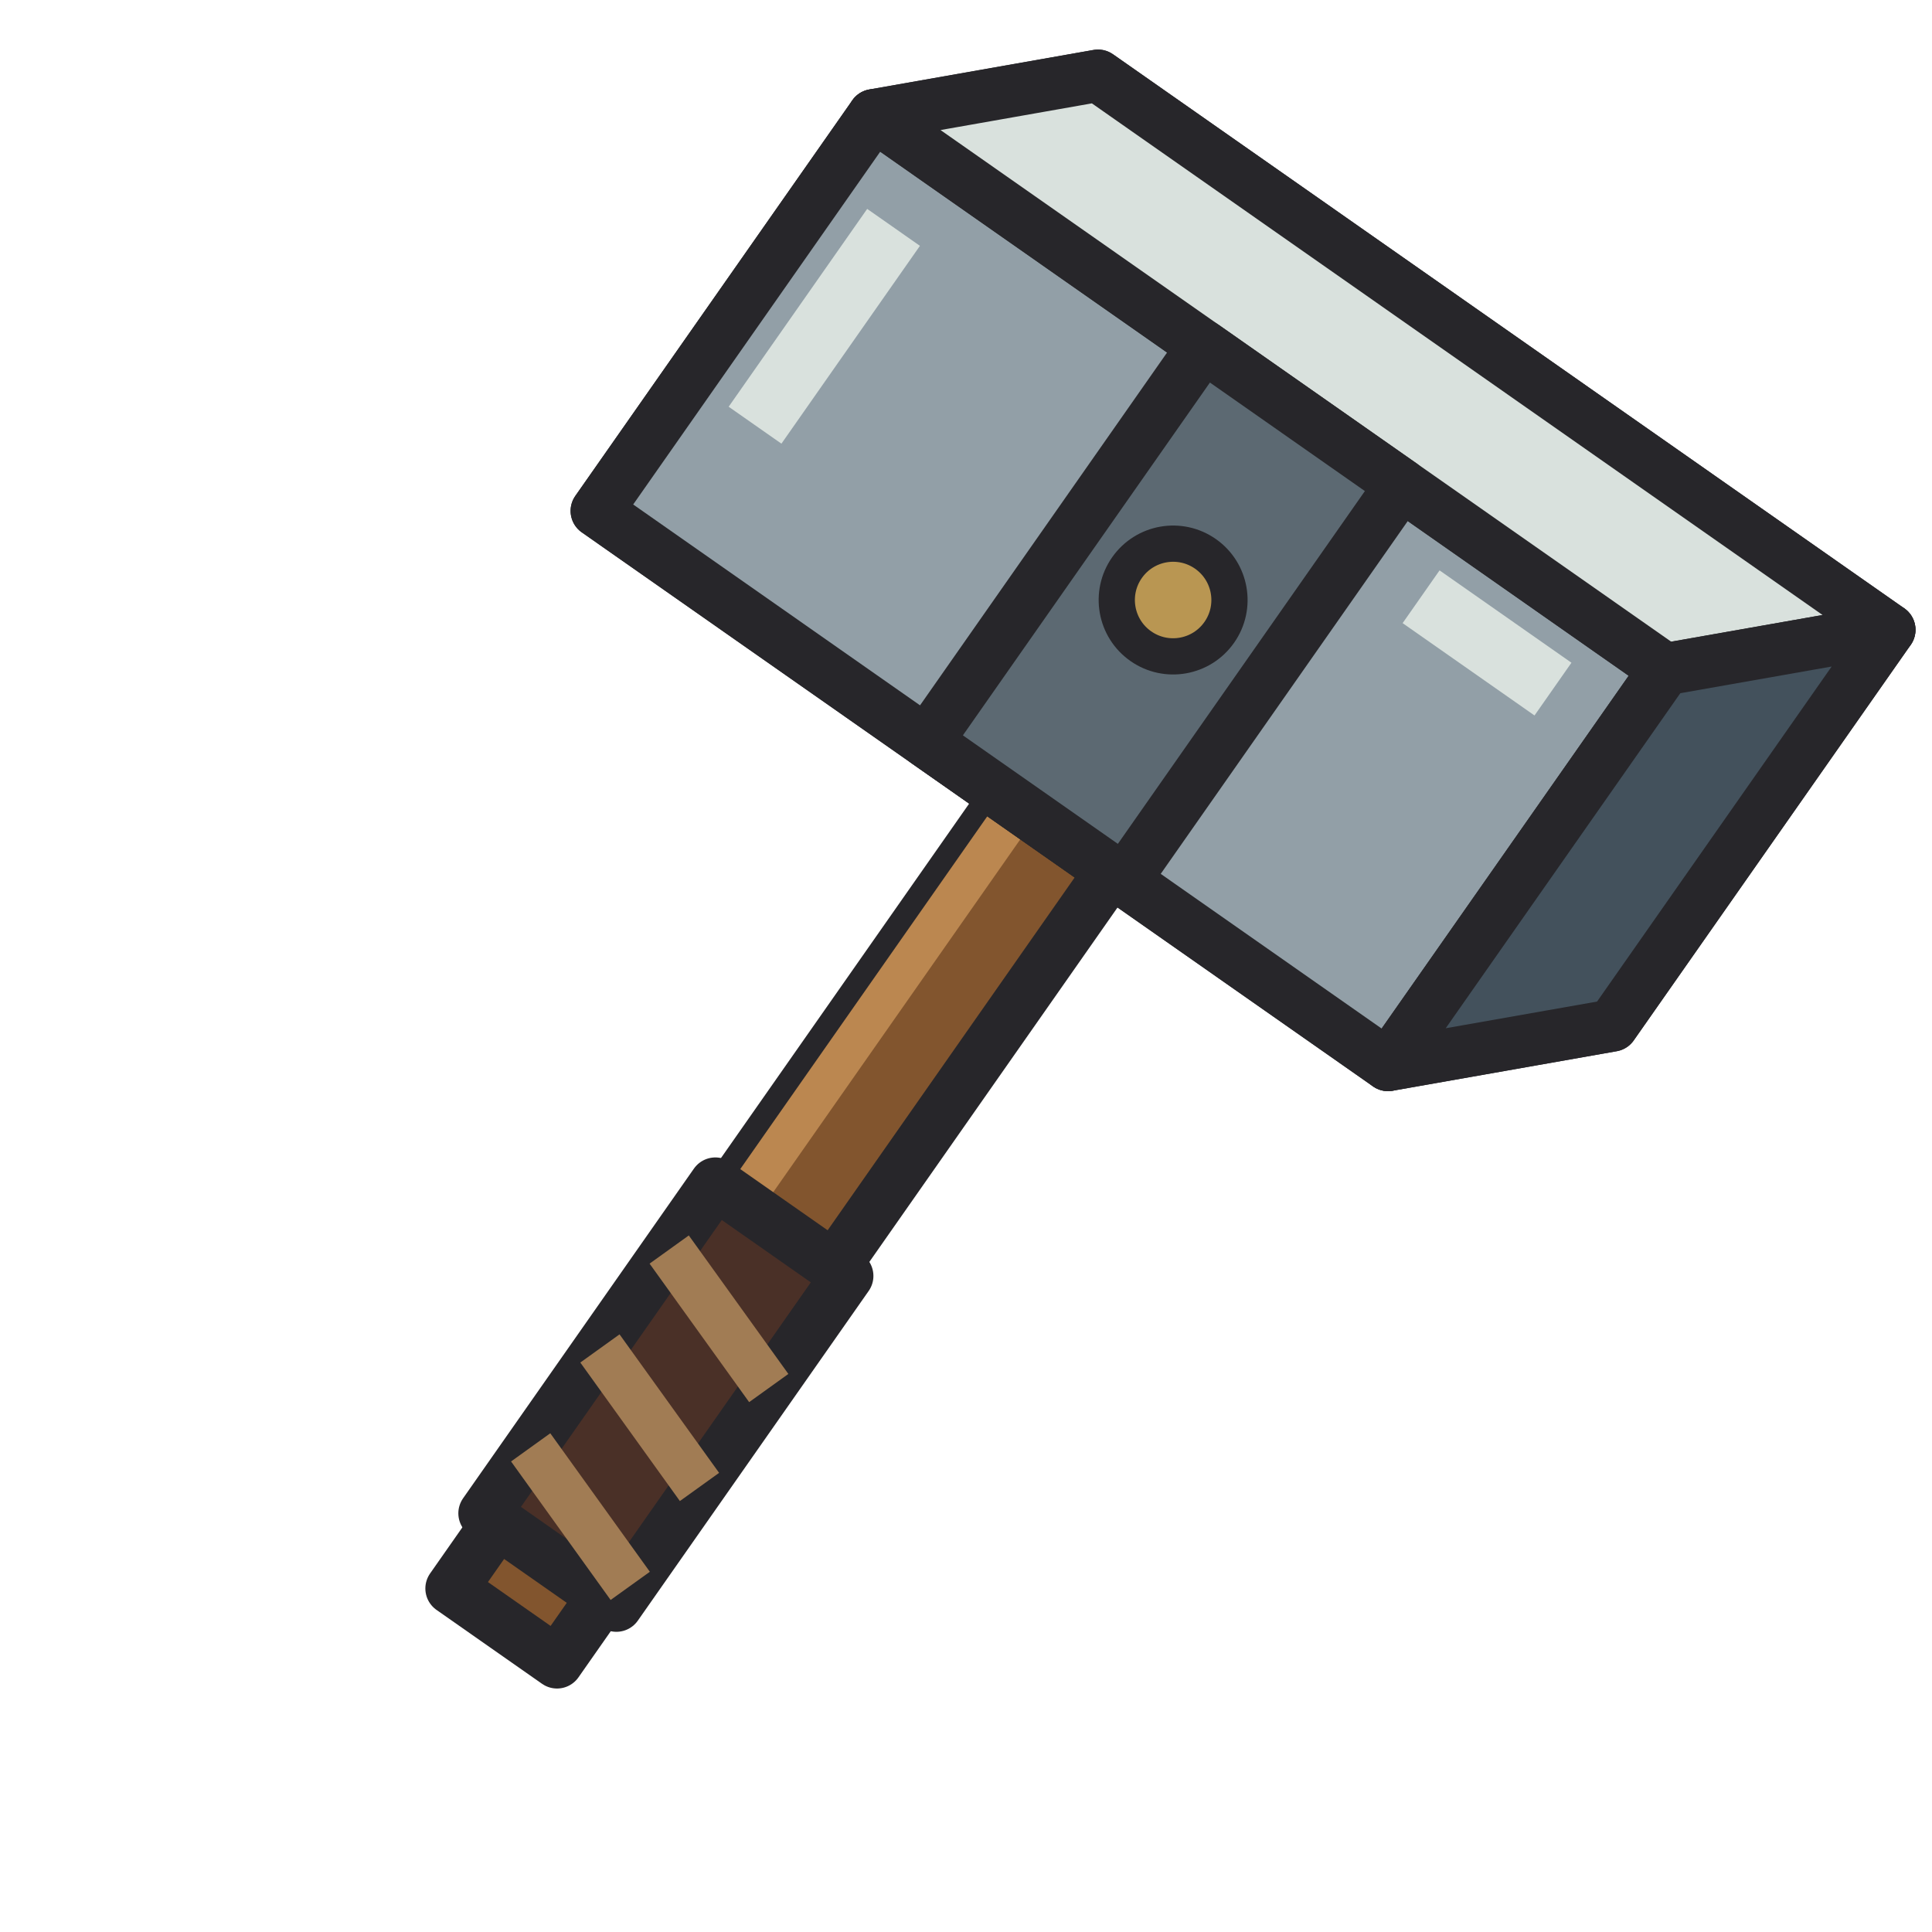
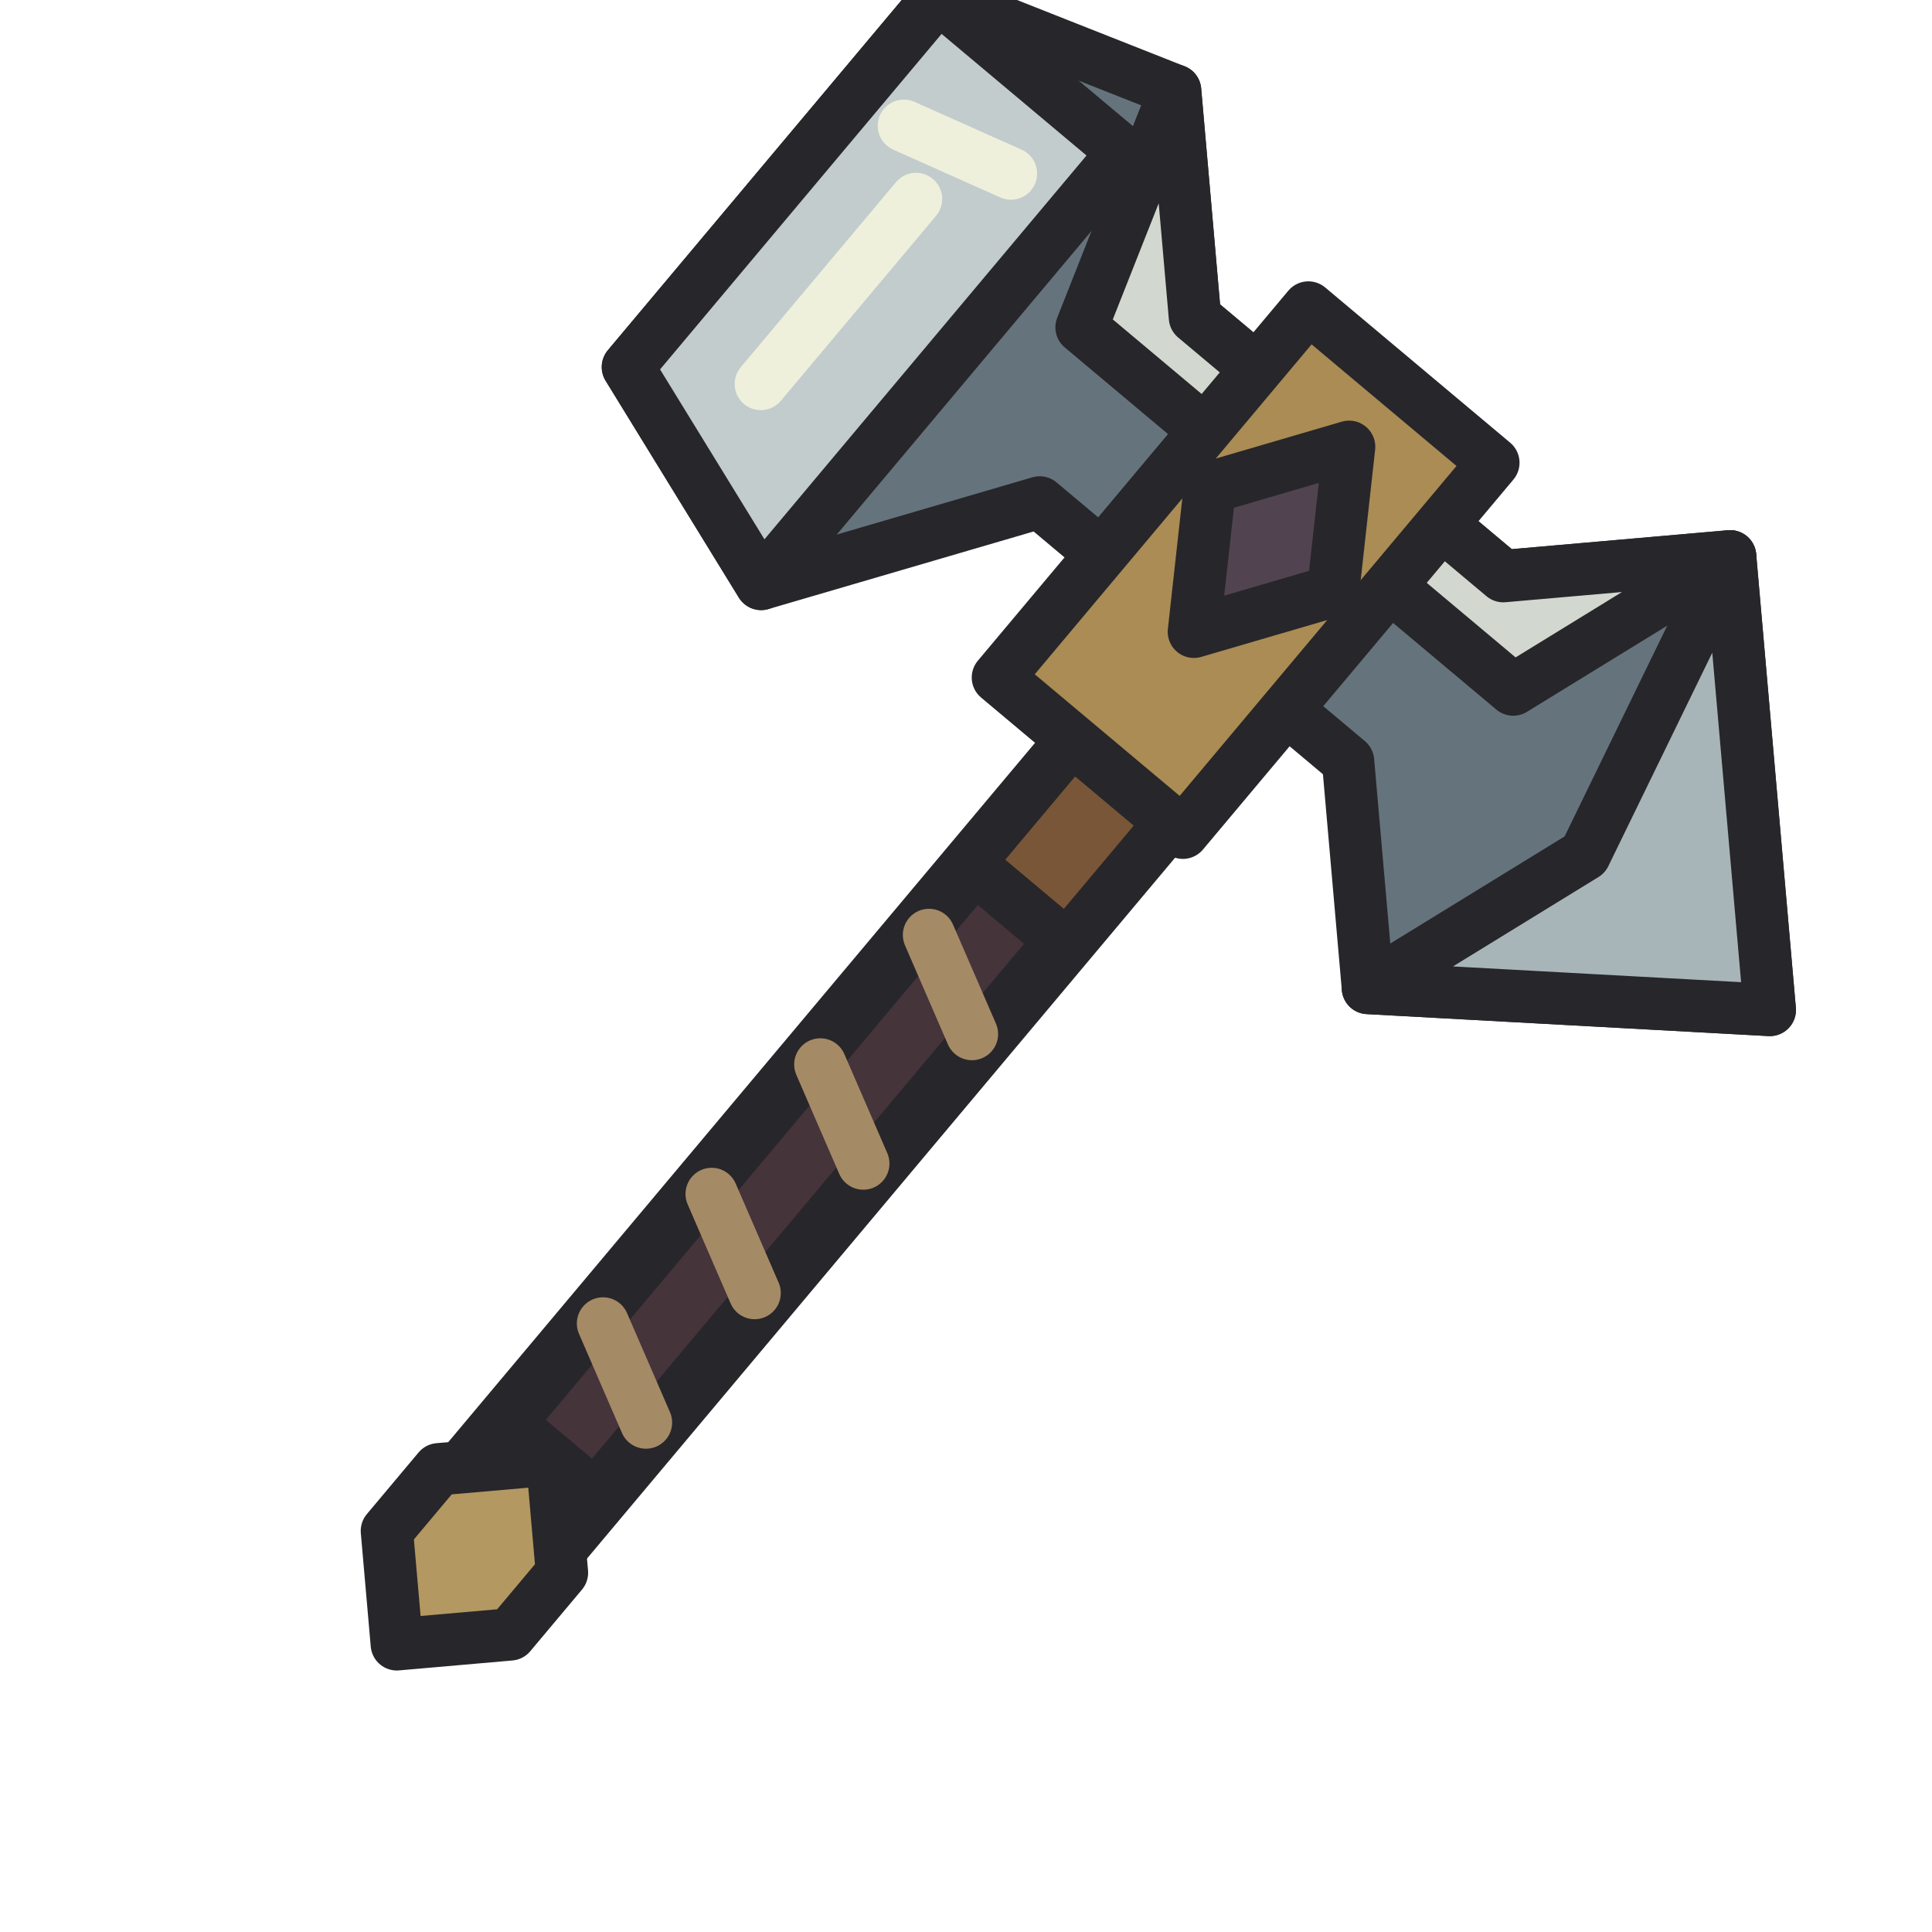
<svg xmlns="http://www.w3.org/2000/svg" width="24" height="24" viewBox="0 0 24 24">
-   <g transform="rotate(35 12 12)">
-     <path d="M11.2 7h1.6v15h-1.6z" fill="#82552e" stroke="#27262a" stroke-width="0.65" stroke-linejoin="round" />
-     <path d="M11.4 8v13" fill="none" stroke="#bb8750" stroke-width="0.5" stroke-linejoin="round" />
-     <path d="M11 16h2v5h-2z" fill="#4a3027" stroke="#27262a" stroke-width="0.65" stroke-linejoin="round" />
-     <path d="M11 17l2 .7m-2 .8 2 .7m-2 .8 2 .7" fill="none" stroke="#a17c54" stroke-width="0.6" stroke-linejoin="round" />
-     <path d="M5 4 7 2h12v6l-2 2H5z" fill="#56616a" stroke="#27262a" stroke-width="0.65" stroke-linejoin="round" />
-     <path d="M5 4h12v6H5z" fill="#929fa7" stroke="#27262a" stroke-width="0.65" stroke-linejoin="round" />
-     <path d="M5 4 7 2h12l-2 2z" fill="#d9e1dd" stroke="#27262a" stroke-width="0.65" stroke-linejoin="round" />
-     <path d="M17 4 19 2v6l-2 2z" fill="#43515c" stroke="#27262a" stroke-width="0.65" stroke-linejoin="round" />
-     <path d="M10 4h3v6h-3z" fill="#5c6972" stroke="#27262a" stroke-width="0.65" stroke-linejoin="round" />
-     <path d="M6 5v3M14 5h2" fill="none" stroke="#d9e1dd" stroke-width="0.8" stroke-linejoin="round" />
-     <circle cx="11.5" cy="6.8" r="0.7" fill="#b99652" stroke="#27262a" stroke-width="0.45" />
+   <g stroke="#27262a" stroke-width=".65" stroke-linejoin="round" stroke-linecap="round">
+     <g transform="rotate(40 12 12)">
+       <path d="M11.2 6h1.6v16h-1.6Z" fill="#795637" />
+       <path d="M11.3 11h1.4v9h-1.4Z" fill="#45343a" />
+       <path d="m11.4 12 1.2.6m-1.2 1.5 1.2.6m-1.2 1.5 1.2.6m-1.2 1.5 1.2.6" stroke="#a58a66" />
+       <path d="m11 21 1-1 1 1v1l-1 1-1-1Z" fill="#b49861" />
+       <path d="m4 3 3-1 2 2h5l2-2 4 4-4 3-2-2H9l-2 3-3-1Z" fill="#65737c" />
+       <path d="M4 3h3v7L4 9Z" fill="#c2cccd" />
+       <path d="m7 2 2 2h5l2-2-1 3H8Z" fill="#d2d7cf" />
+       <path d="m16 2 4 4-4 3 1-3Z" fill="#a7b5b9" />
+       <path d="M10 3h3v6h-3Z" fill="#aa8c54" />
+       <path d="m11.5 4-1 1.5 1 1.5 1-1.5Z" fill="#514450" />
+       <path d="m4.7 4.5 1.4-.4m-.7 1v3" fill="none" stroke="#eef0dc" />
+     </g>
  </g>
</svg>
